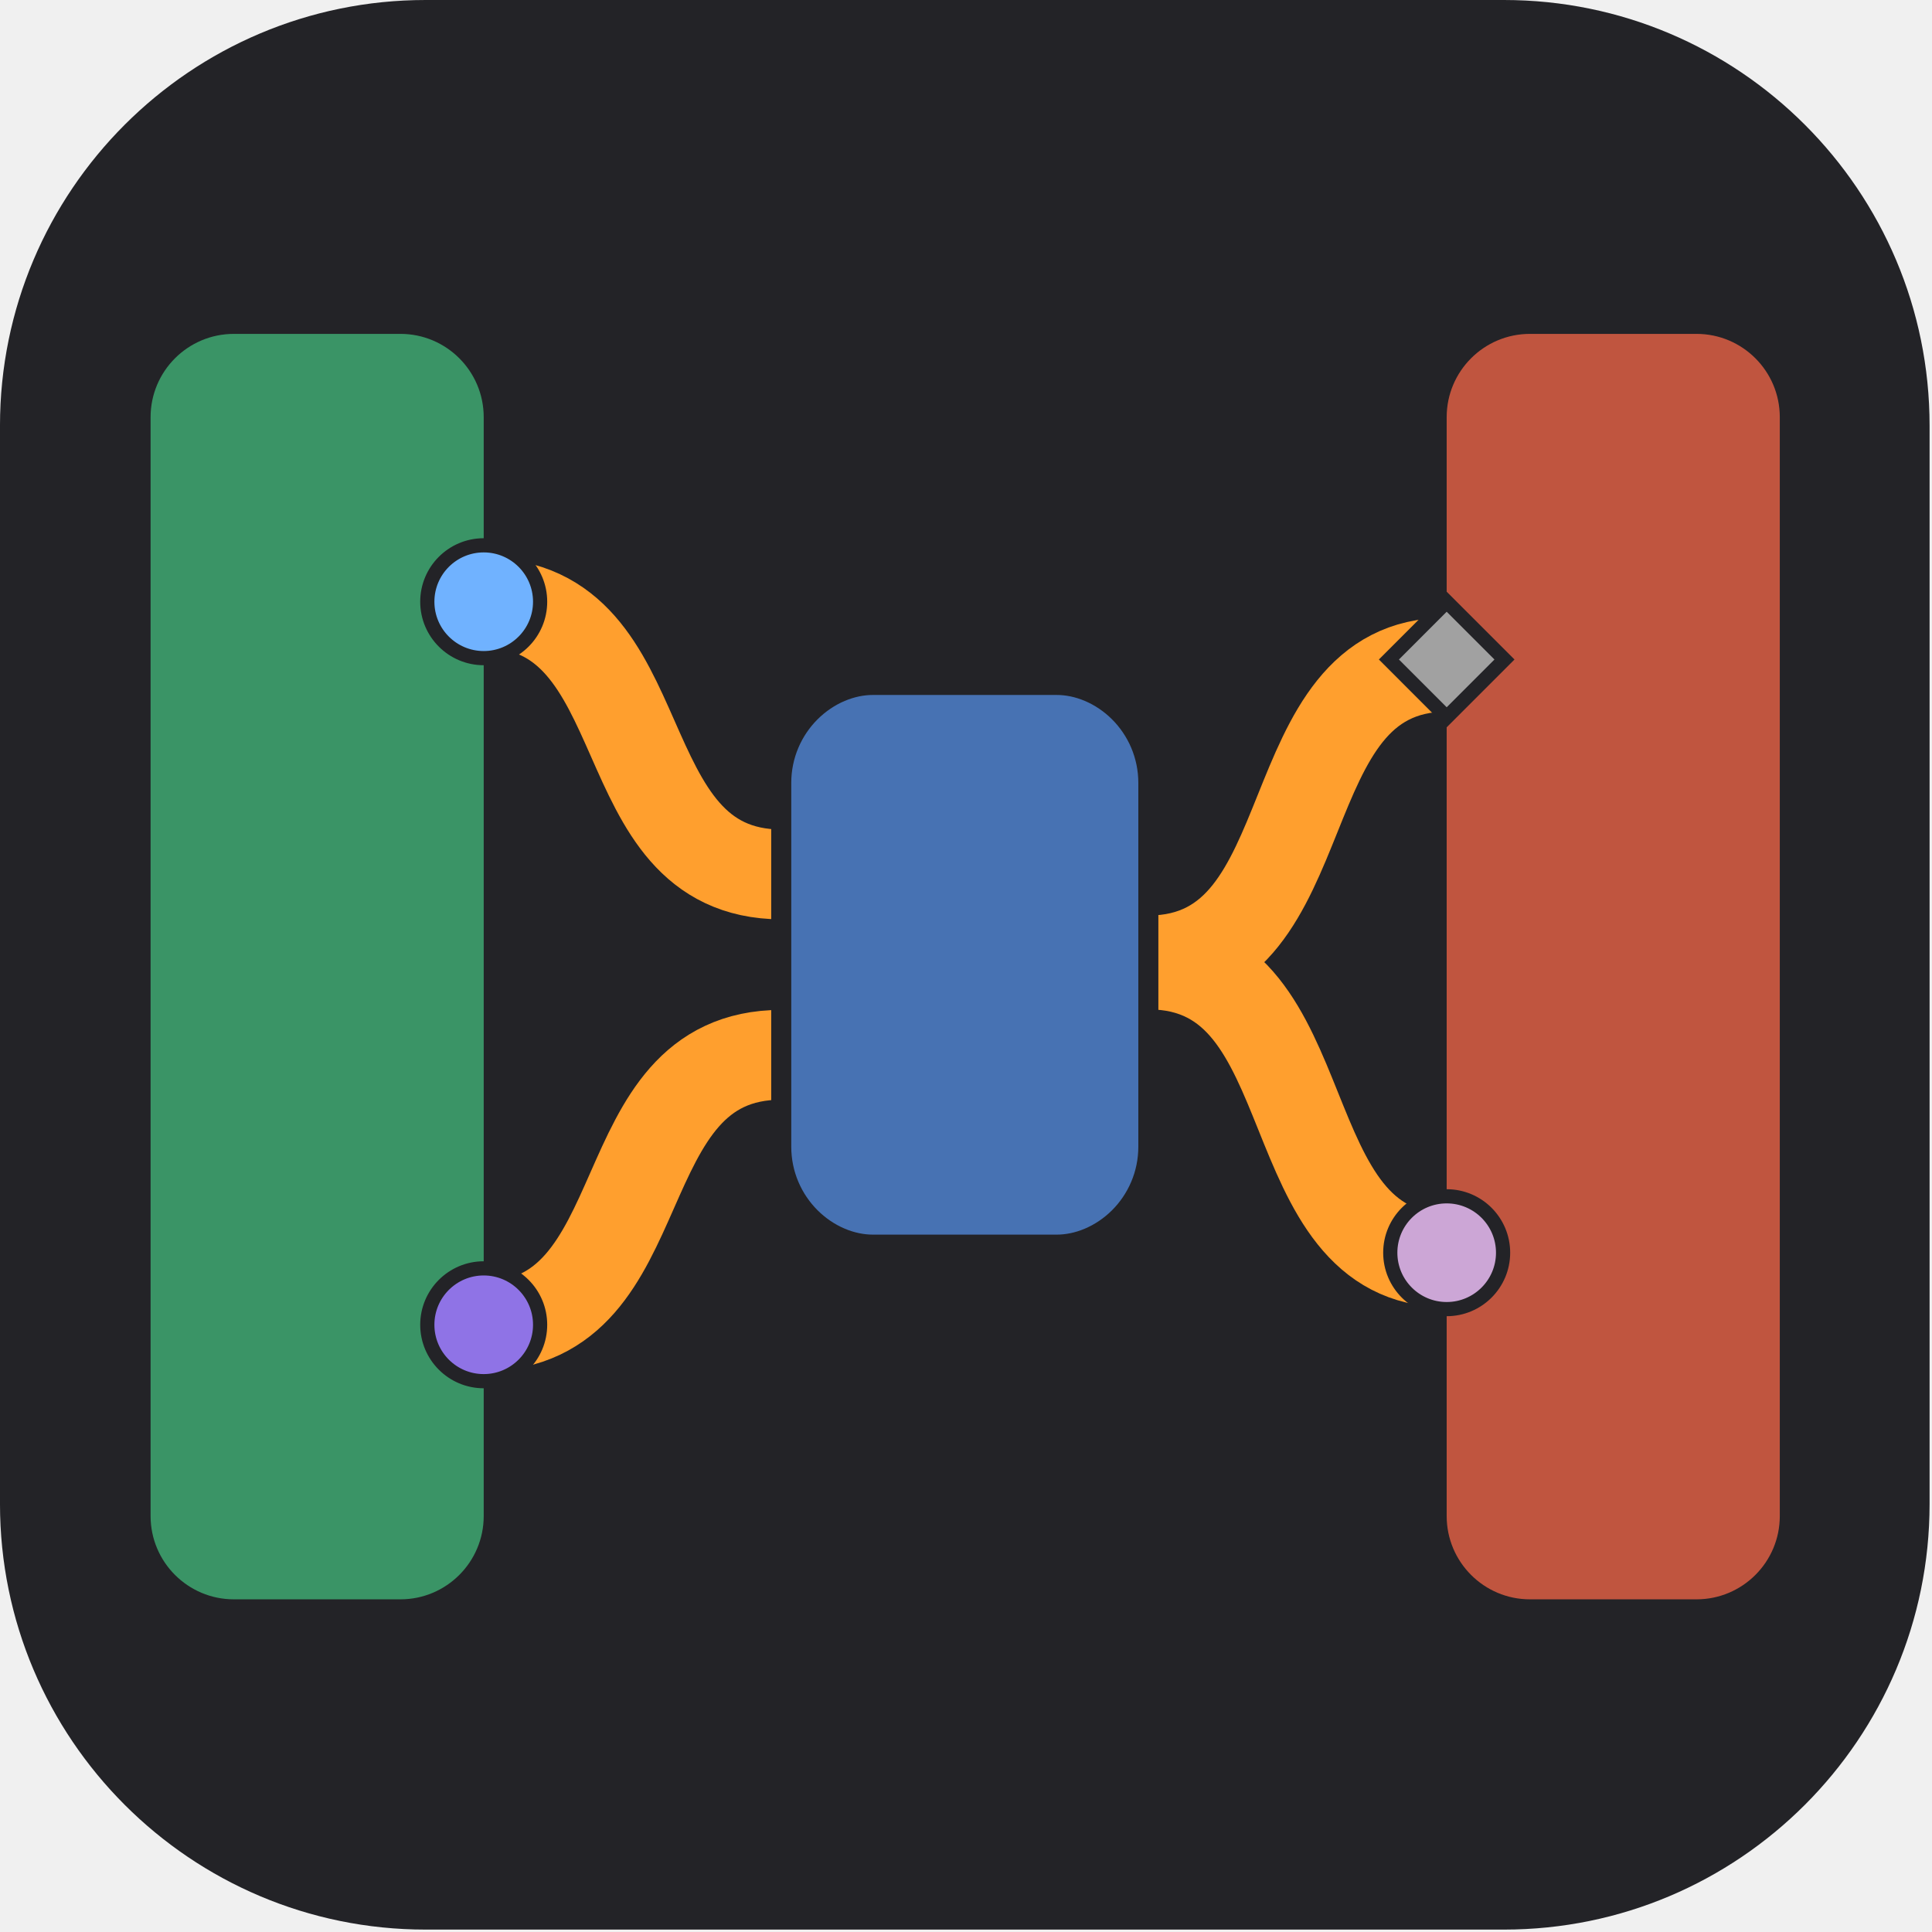
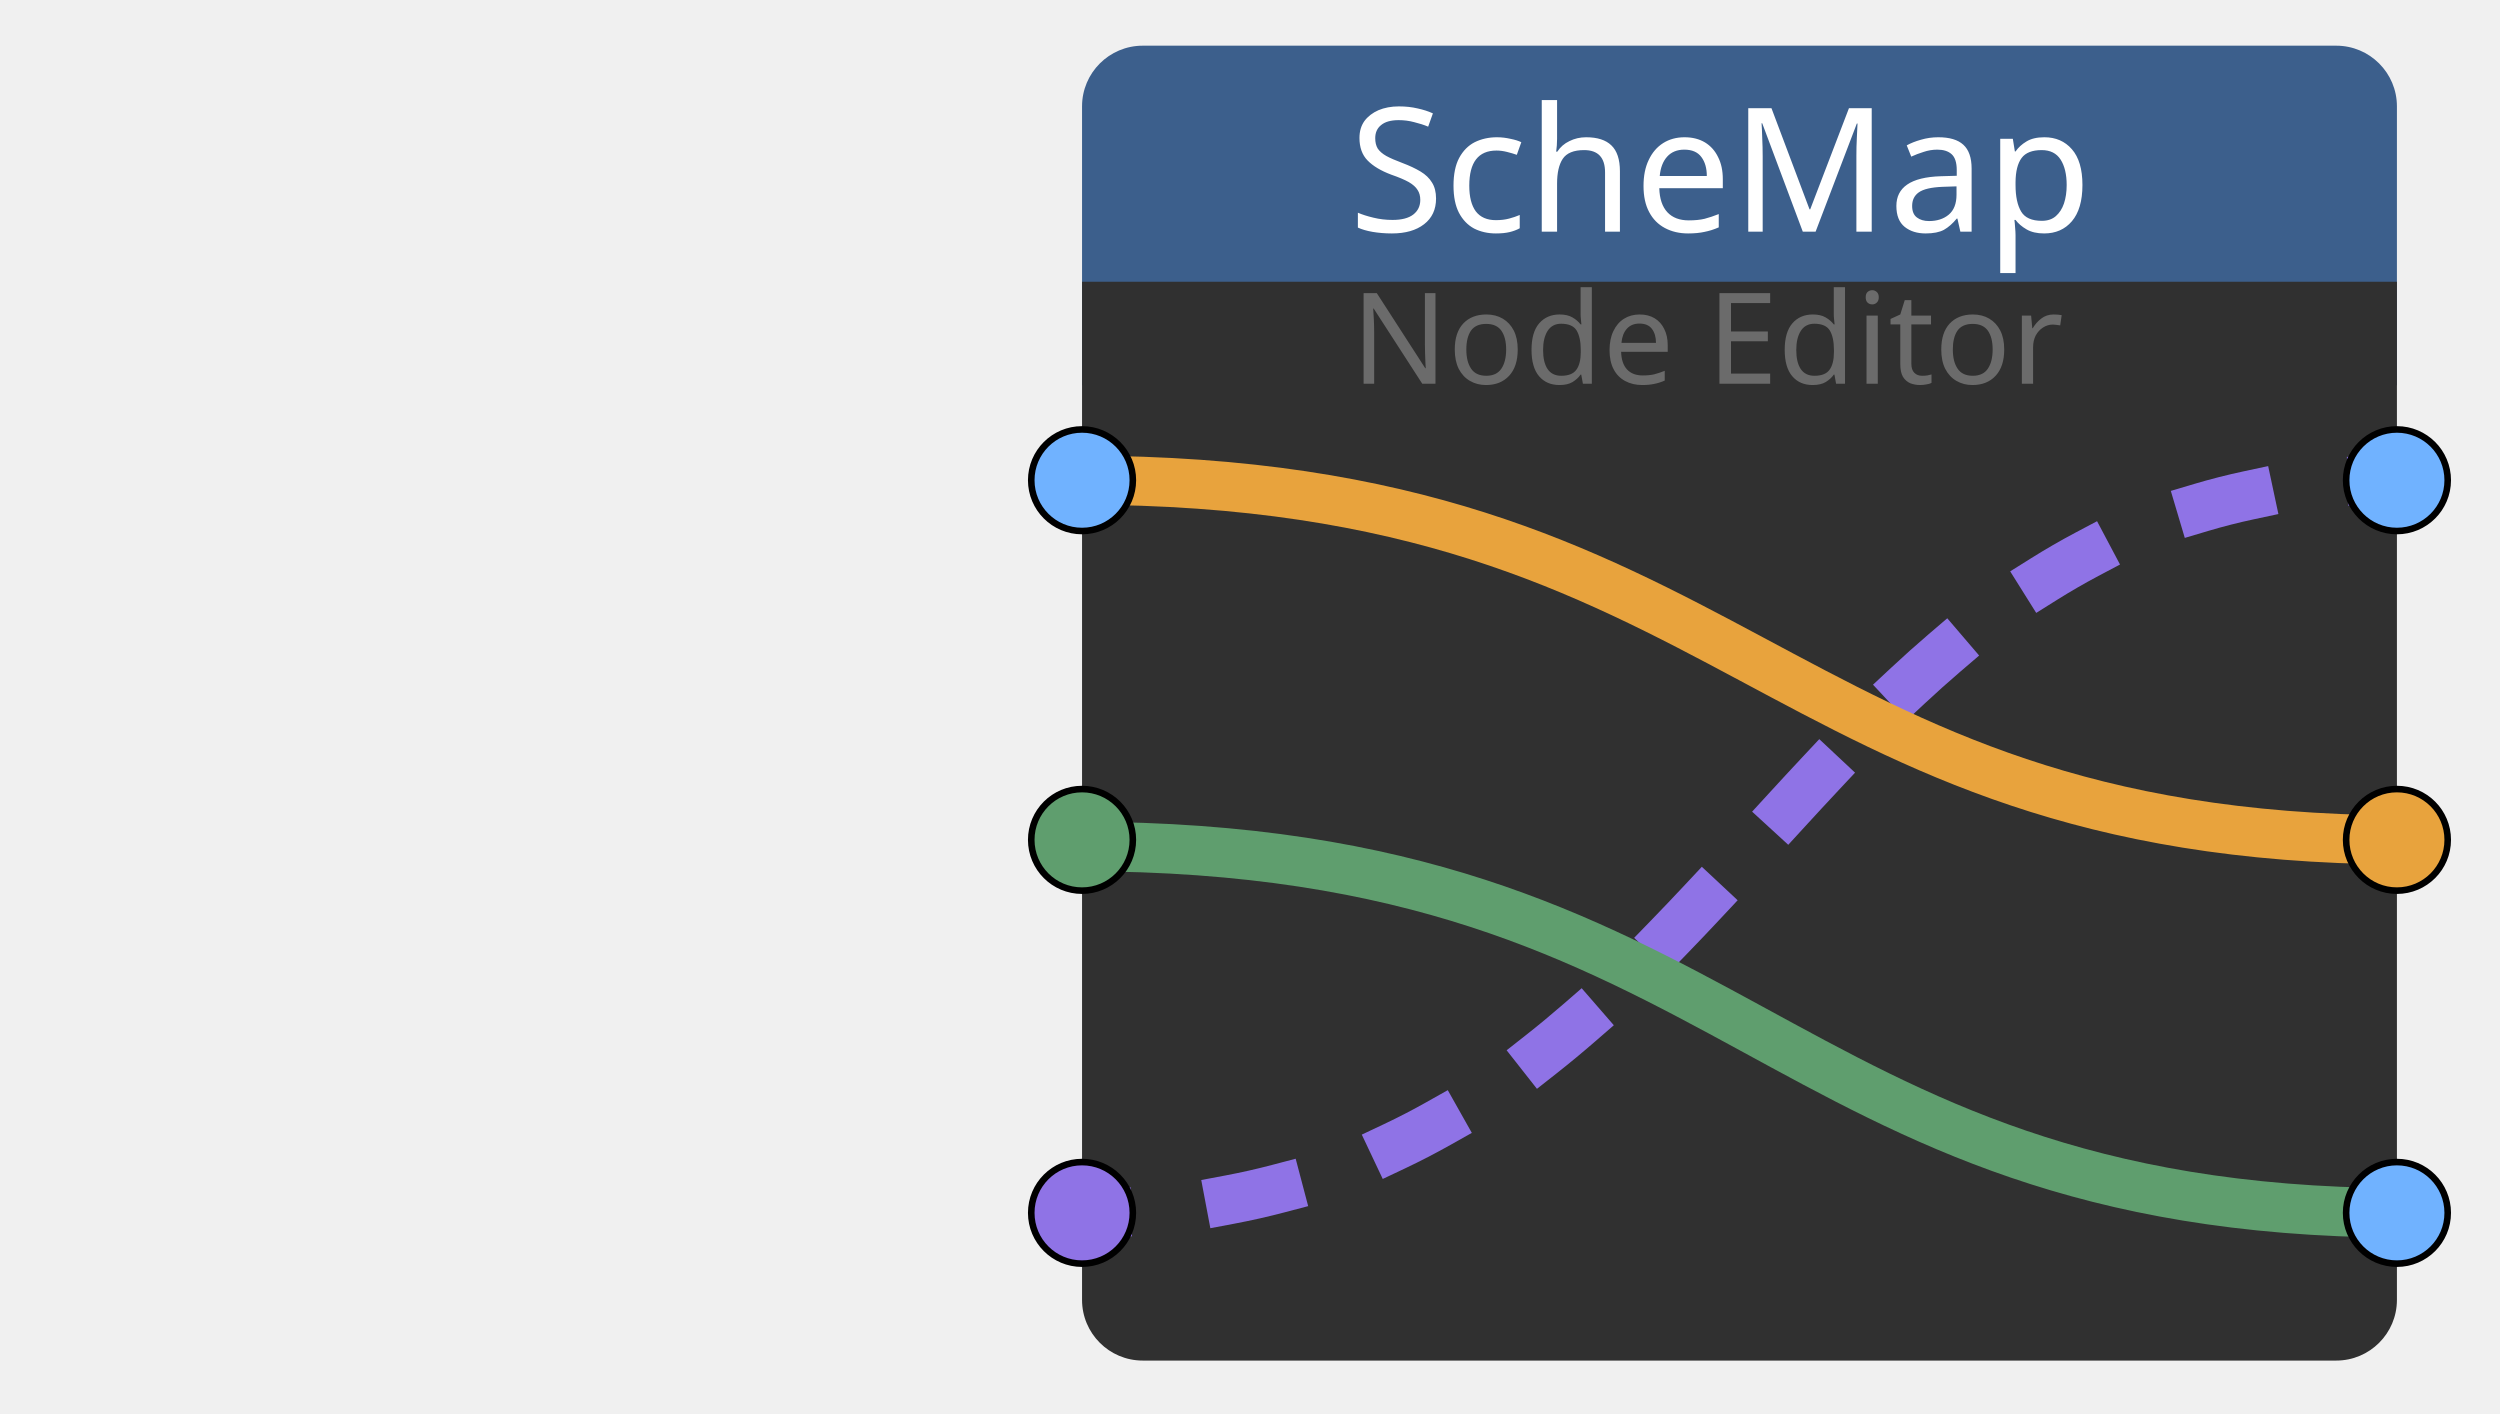
- <svg xmlns="http://www.w3.org/2000/svg" width="100%" height="100%" viewBox="0 0 267 267" version="1.1" xml:space="preserve" style="fill-rule:evenodd;clip-rule:evenodd;stroke-linecap:round;stroke-miterlimit:1.5;">
-   <g transform="matrix(1,0,0,1,-1139.229,-1129.858)">
-     <g>
-       <g transform="matrix(1.766628,0,0,1.548581,-853.8236,-630.7084)">
-         <path d="M1245.817,1136.89C1264.194,1136.89 1279.114,1153.911 1279.114,1174.876L1279.114,1271.105C1279.114,1292.07 1264.194,1309.091 1245.817,1309.091L1161.464,1309.091C1143.087,1309.091 1128.167,1292.07 1128.167,1271.105L1128.167,1174.876C1128.167,1153.911 1143.087,1136.89 1161.464,1136.89L1245.817,1136.89Z" style="fill:rgb(35,35,39);" />
-       </g>
-       <g transform="matrix(1,0,0,0.985834,0,17.71747)">
-         <path d="M1206.078,1212.667C1230.703,1212.667 1222.661,1250.625 1247.195,1250.703" style="fill:none;stroke:rgb(255,159,46);stroke-width:12.59px;" />
-       </g>
-       <g transform="matrix(-1,0,0,0.985834,2453.273,80.14252)">
-         <path d="M1206.078,1212.667C1230.703,1212.667 1222.661,1250.625 1247.195,1250.703" style="fill:none;stroke:rgb(255,159,46);stroke-width:12.59px;" />
-       </g>
-       <g transform="matrix(1,0,0,1.08196,91.96339,-49.18705)">
-         <path d="M1206.078,1212.667C1230.703,1212.667 1222.661,1250.625 1247.195,1250.703" style="fill:none;stroke:rgb(255,159,46);stroke-width:12px;" />
-       </g>
-       <g transform="matrix(-1,0,0,1.08196,2545.236,-90.34076)">
-         <path d="M1206.078,1212.667C1230.703,1212.667 1222.661,1250.625 1247.195,1250.703" style="fill:none;stroke:rgb(255,159,46);stroke-width:12px;" />
-       </g>
-       <g transform="matrix(1.056201,0,0,1.024664,-65.56026,-29.92925)">
-         <path d="M1193.076,1176.902C1199.09,1176.902 1203.973,1181.935 1203.973,1188.134L1203.973,1336.345C1203.973,1342.544 1199.09,1347.577 1193.076,1347.577L1171.283,1347.577C1165.269,1347.577 1160.386,1342.544 1160.386,1336.345L1160.386,1188.134C1160.386,1181.935 1165.269,1176.902 1171.283,1176.902L1193.076,1176.902Z" style="fill:rgb(58,148,102);" />
-       </g>
-       <g transform="matrix(1.056201,0,0,1.024664,113.5568,-29.92925)">
-         <path d="M1193.076,1176.902C1199.09,1176.902 1203.973,1181.935 1203.973,1188.134L1203.973,1336.345C1203.973,1342.544 1199.09,1347.577 1193.076,1347.577L1171.283,1347.577C1165.269,1347.577 1160.386,1342.544 1160.386,1336.345L1160.386,1188.134C1160.386,1181.935 1165.269,1176.902 1171.283,1176.902L1193.076,1176.902Z" style="fill:rgb(192,85,63);" />
-       </g>
-       <g transform="matrix(1.163991,0,0,0.443159,-103.484,703.8188)">
-         <path d="M1193.076,1176.902C1199.09,1176.902 1203.973,1189.726 1203.973,1205.523L1203.973,1318.956C1203.973,1334.752 1199.09,1347.577 1193.076,1347.577L1171.283,1347.577C1165.269,1347.577 1160.386,1334.752 1160.386,1318.956L1160.386,1205.523C1160.386,1189.726 1165.269,1176.902 1171.283,1176.902L1193.076,1176.902Z" style="fill:rgb(71,114,179);stroke:rgb(35,35,39);stroke-width:2.38px;" />
-       </g>
-       <g transform="matrix(0.286994,0,0,0.286994,855.1659,956.8651)">
-         <circle cx="1222.714" cy="1240.706" r="27.161" style="fill:rgb(143,115,230);stroke:rgb(35,35,39);stroke-width:6.83px;stroke-linejoin:round;" />
-       </g>
-       <g transform="matrix(0.286994,0,0,0.286994,988.2469,946.905)">
-         <circle cx="1222.714" cy="1240.706" r="27.161" style="fill:rgb(204,166,214);stroke:rgb(35,35,39);stroke-width:6.83px;stroke-linejoin:round;" />
-       </g>
-       <g transform="matrix(0.286994,0,0,0.286994,855.1659,856.9403)">
-         <circle cx="1222.714" cy="1240.706" r="27.161" style="fill:rgb(112,178,255);stroke:rgb(35,35,39);stroke-width:6.83px;stroke-linejoin:round;" />
+ <svg xmlns="http://www.w3.org/2000/svg" width="100%" height="100%" viewBox="0 0 382 216" version="1.1" xml:space="preserve" style="fill-rule:evenodd;clip-rule:evenodd;stroke-linecap:round;stroke-linejoin:round;stroke-miterlimit:1.5;">
+   <g transform="matrix(1,0,0,1,155.7934,-2.561838)">
+     <g transform="matrix(1.102671,0,0,1.142052,-169.3079,-7.060327)">
+       <clipPath id="_clip1">
+         <path d="M335.998,14.538C340.637,14.538 344.404,18.175 344.404,22.655L344.404,182.345C344.404,186.825 340.637,190.462 335.998,190.462L170.605,190.462C165.965,190.462 162.198,186.825 162.198,182.345L162.198,22.655C162.198,18.175 165.965,14.538 170.605,14.538L335.998,14.538Z" />
+       </clipPath>
+       <g clip-path="url(#_clip1)">
+         <g transform="matrix(1.102814,0,0,0.29305,-20.22109,3.823138)">
+           <path d="M341.024,15.704C342.257,15.704 343.258,19.341 343.258,23.821L343.258,183.511C343.258,187.99 342.257,191.627 341.024,191.627L31.683,191.627C30.45,191.627 29.449,187.99 29.449,183.511L29.449,23.821C29.449,19.341 30.45,15.704 31.683,15.704L341.024,15.704Z" style="fill:rgb(60,95,140);" />
+         </g>
+         <g transform="matrix(1.102814,0,0,0.859073,-20.22109,32.63185)">
+           <rect x="29.449" y="15.704" width="313.809" height="175.923" style="fill:rgb(48,48,48);" />
+         </g>
      </g>
    </g>
-     <g transform="matrix(1.180262,0,0,1.180262,-65.14653,-209.4599)">
-       <path d="M1189.825,1205.22L1196.591,1211.986L1189.825,1218.752L1183.06,1211.986L1189.825,1205.22Z" style="fill:rgb(161,161,161);stroke:rgb(35,35,39);stroke-width:1.66px;" />
+     <g transform="matrix(1.004566,0,0,1.004566,-78.35616,7.031963)">
+       <path d="M87.5,183.763L83.771,183.763L83.771,176.304L87.5,176.304C88.736,176.304 89.957,176.287 91.164,176.254L94.891,176.149L95.1,183.604L91.372,183.709C90.097,183.744 88.807,183.763 87.5,183.763ZM110.679,181.676L107.015,182.368L105.631,175.039L109.295,174.347C111.725,173.888 114.088,173.353 116.388,172.747L119.993,171.797L121.894,179.009L118.288,179.959C115.821,180.609 113.286,181.183 110.679,181.676ZM136.609,173.28L133.237,174.874L130.05,168.131L133.422,166.538C135.634,165.492 137.785,164.376 139.879,163.197L143.129,161.369L146.787,167.868L143.537,169.697C141.29,170.961 138.983,172.158 136.609,173.28ZM159.625,158.861L156.693,161.166L152.083,155.303L155.015,152.998C156.945,151.481 158.831,149.915 160.68,148.309L163.496,145.864L168.386,151.495L165.57,153.94C163.63,155.625 161.65,157.268 159.625,158.861ZM179.428,140.72L176.83,143.395L171.48,138.198L174.078,135.523C175.812,133.738 177.526,131.933 179.226,130.115L181.773,127.392L187.22,132.486L184.673,135.209C182.941,137.061 181.195,138.901 179.428,140.72ZM197.438,121.299L194.918,124.048L189.42,119.009L191.94,116.26C193.649,114.395 195.363,112.538 197.087,110.698L199.637,107.977L205.079,113.077L202.529,115.798C200.823,117.618 199.129,119.454 197.438,121.299ZM215.624,102.604L212.897,105.148L207.809,99.695L210.536,97.151C212.415,95.398 214.324,93.684 216.272,92.018L219.105,89.594L223.953,95.262L221.119,97.686C219.254,99.282 217.424,100.924 215.624,102.604ZM235.795,86.796L232.635,88.777L228.675,82.457L231.834,80.477C234.028,79.102 236.279,77.797 238.593,76.571L241.888,74.826L245.38,81.416L242.084,83.162C239.931,84.303 237.837,85.517 235.795,86.796ZM258.807,76.305L255.233,77.368L253.107,70.219L256.681,69.156C259.139,68.425 261.666,67.779 264.268,67.224L267.915,66.446L269.471,73.74L265.824,74.518C263.417,75.031 261.08,75.629 258.807,76.305ZM283.85,72.382L280.122,72.499L279.888,65.045L283.615,64.927C284.893,64.887 286.188,64.867 287.5,64.867L291.229,64.867L291.229,72.325L287.5,72.325C286.268,72.325 285.051,72.344 283.85,72.382Z" style="fill:rgb(143,115,230);" />
+     </g>
+     <g transform="matrix(1.004566,0,0,1.004566,-78.35616,7.031963)">
+       <path d="M87.5,68.596C188.034,68.596 191.681,122.792 287.5,123.298" style="fill:none;stroke:rgb(232,163,61);stroke-width:7.46px;" />
+     </g>
+     <g transform="matrix(1.004566,0,0,1.023244,-78.35616,61.72399)">
+       <path d="M87.5,68.596C188.034,68.596 191.681,122.792 287.5,123.298" style="fill:none;stroke:rgb(95,158,110);stroke-width:7.39px;" />
+     </g>
+     <g transform="matrix(1.004566,0,0,1.004566,-135.0843,-6.755895)">
+       <circle cx="343.97" cy="82.321" r="7.726" style="fill:rgb(112,178,255);stroke:black;stroke-width:1px;" />
+     </g>
+     <g transform="matrix(1.004566,0,0,1.004566,-335.9975,-6.755895)">
+       <circle cx="343.97" cy="82.321" r="7.726" style="fill:rgb(112,178,255);stroke:black;stroke-width:1px;" />
+     </g>
+     <g transform="matrix(1.004566,0,0,1.004566,-135.0843,48.19564)">
+       <circle cx="343.97" cy="82.321" r="7.726" style="fill:rgb(232,163,61);stroke:black;stroke-width:1px;" />
+     </g>
+     <g transform="matrix(1.004566,0,0,1.004566,-335.9975,48.19564)">
+       <circle cx="343.97" cy="82.321" r="7.726" style="fill:rgb(95,158,110);stroke:black;stroke-width:1px;" />
+     </g>
+     <g transform="matrix(1.004566,0,0,1.004566,-135.0843,105.1906)">
+       <circle cx="343.97" cy="82.321" r="7.726" style="fill:rgb(112,178,255);stroke:black;stroke-width:1px;" />
+     </g>
+     <g transform="matrix(1.004566,0,0,1.004566,-335.9975,105.1906)">
+       <circle cx="343.97" cy="82.321" r="7.726" style="fill:rgb(143,115,230);stroke:black;stroke-width:1px;" />
+     </g>
+     <g transform="matrix(2.202891,0,0,2.202891,-174.0878,4.69827)">
+       <text x="101.882px" y="15.098px" style="font-family:'ErasITC-Bold', 'Eras Bold ITC', sans-serif;font-size:12px;fill:white;">ScheMap</text>
+     </g>
+     <g transform="matrix(1.61588,0,0,1.61588,-113.9344,36.79678)">
+       <text x="101.882px" y="15.098px" style="font-family:'ErasITC-Bold', 'Eras Bold ITC', sans-serif;font-size:12px;fill:rgb(107,107,107);">Node Editor</text>
    </g>
  </g>
</svg>
